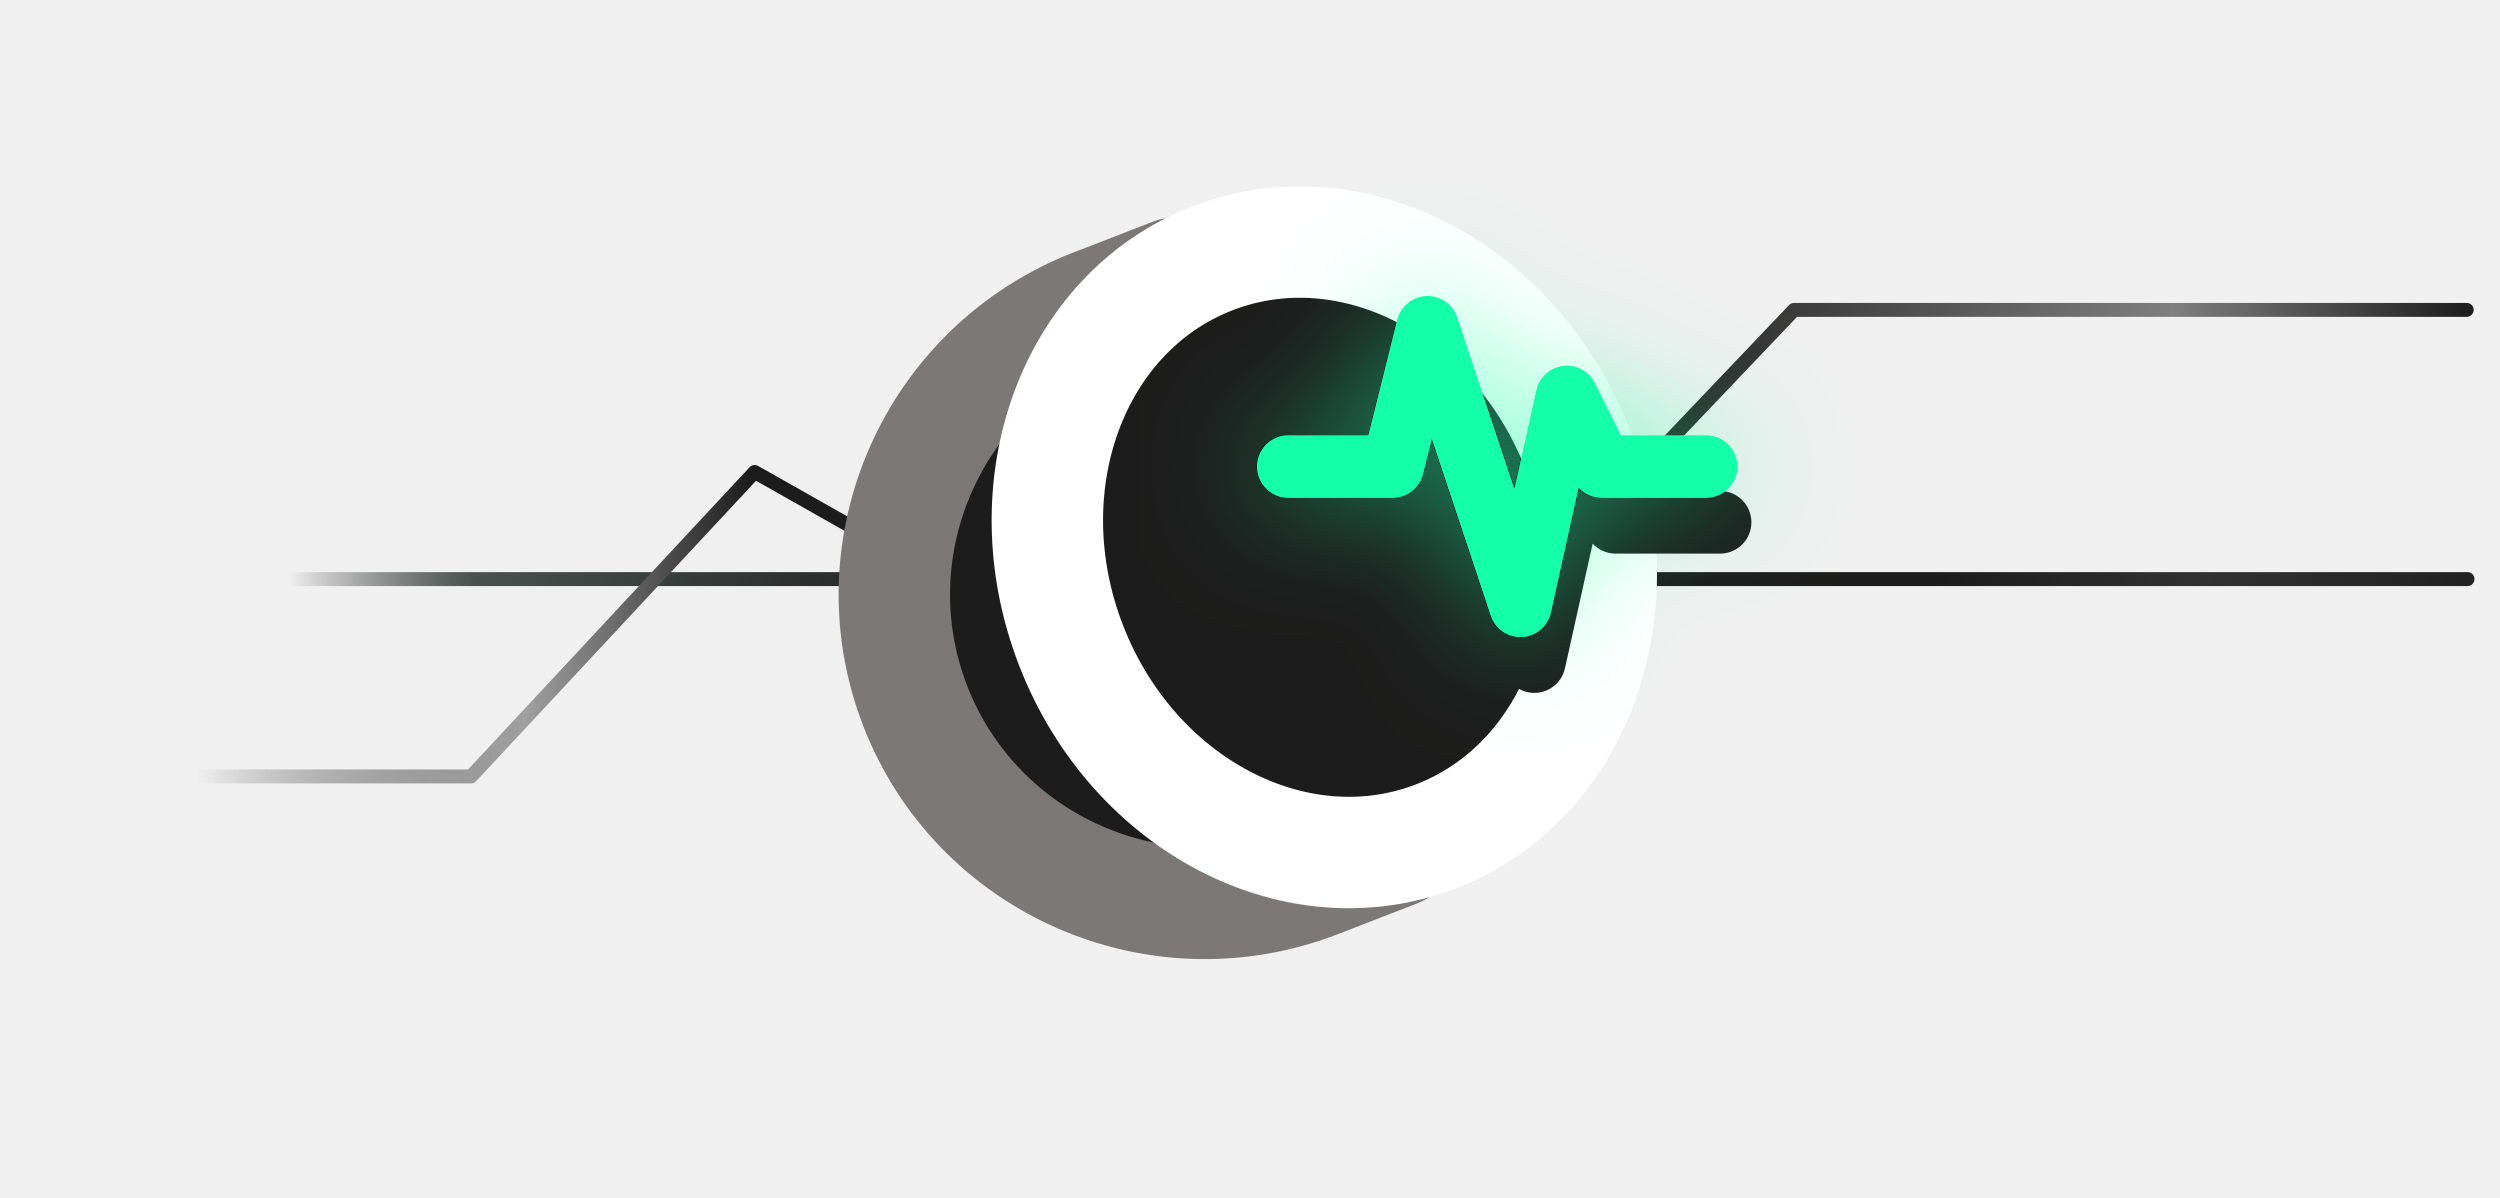
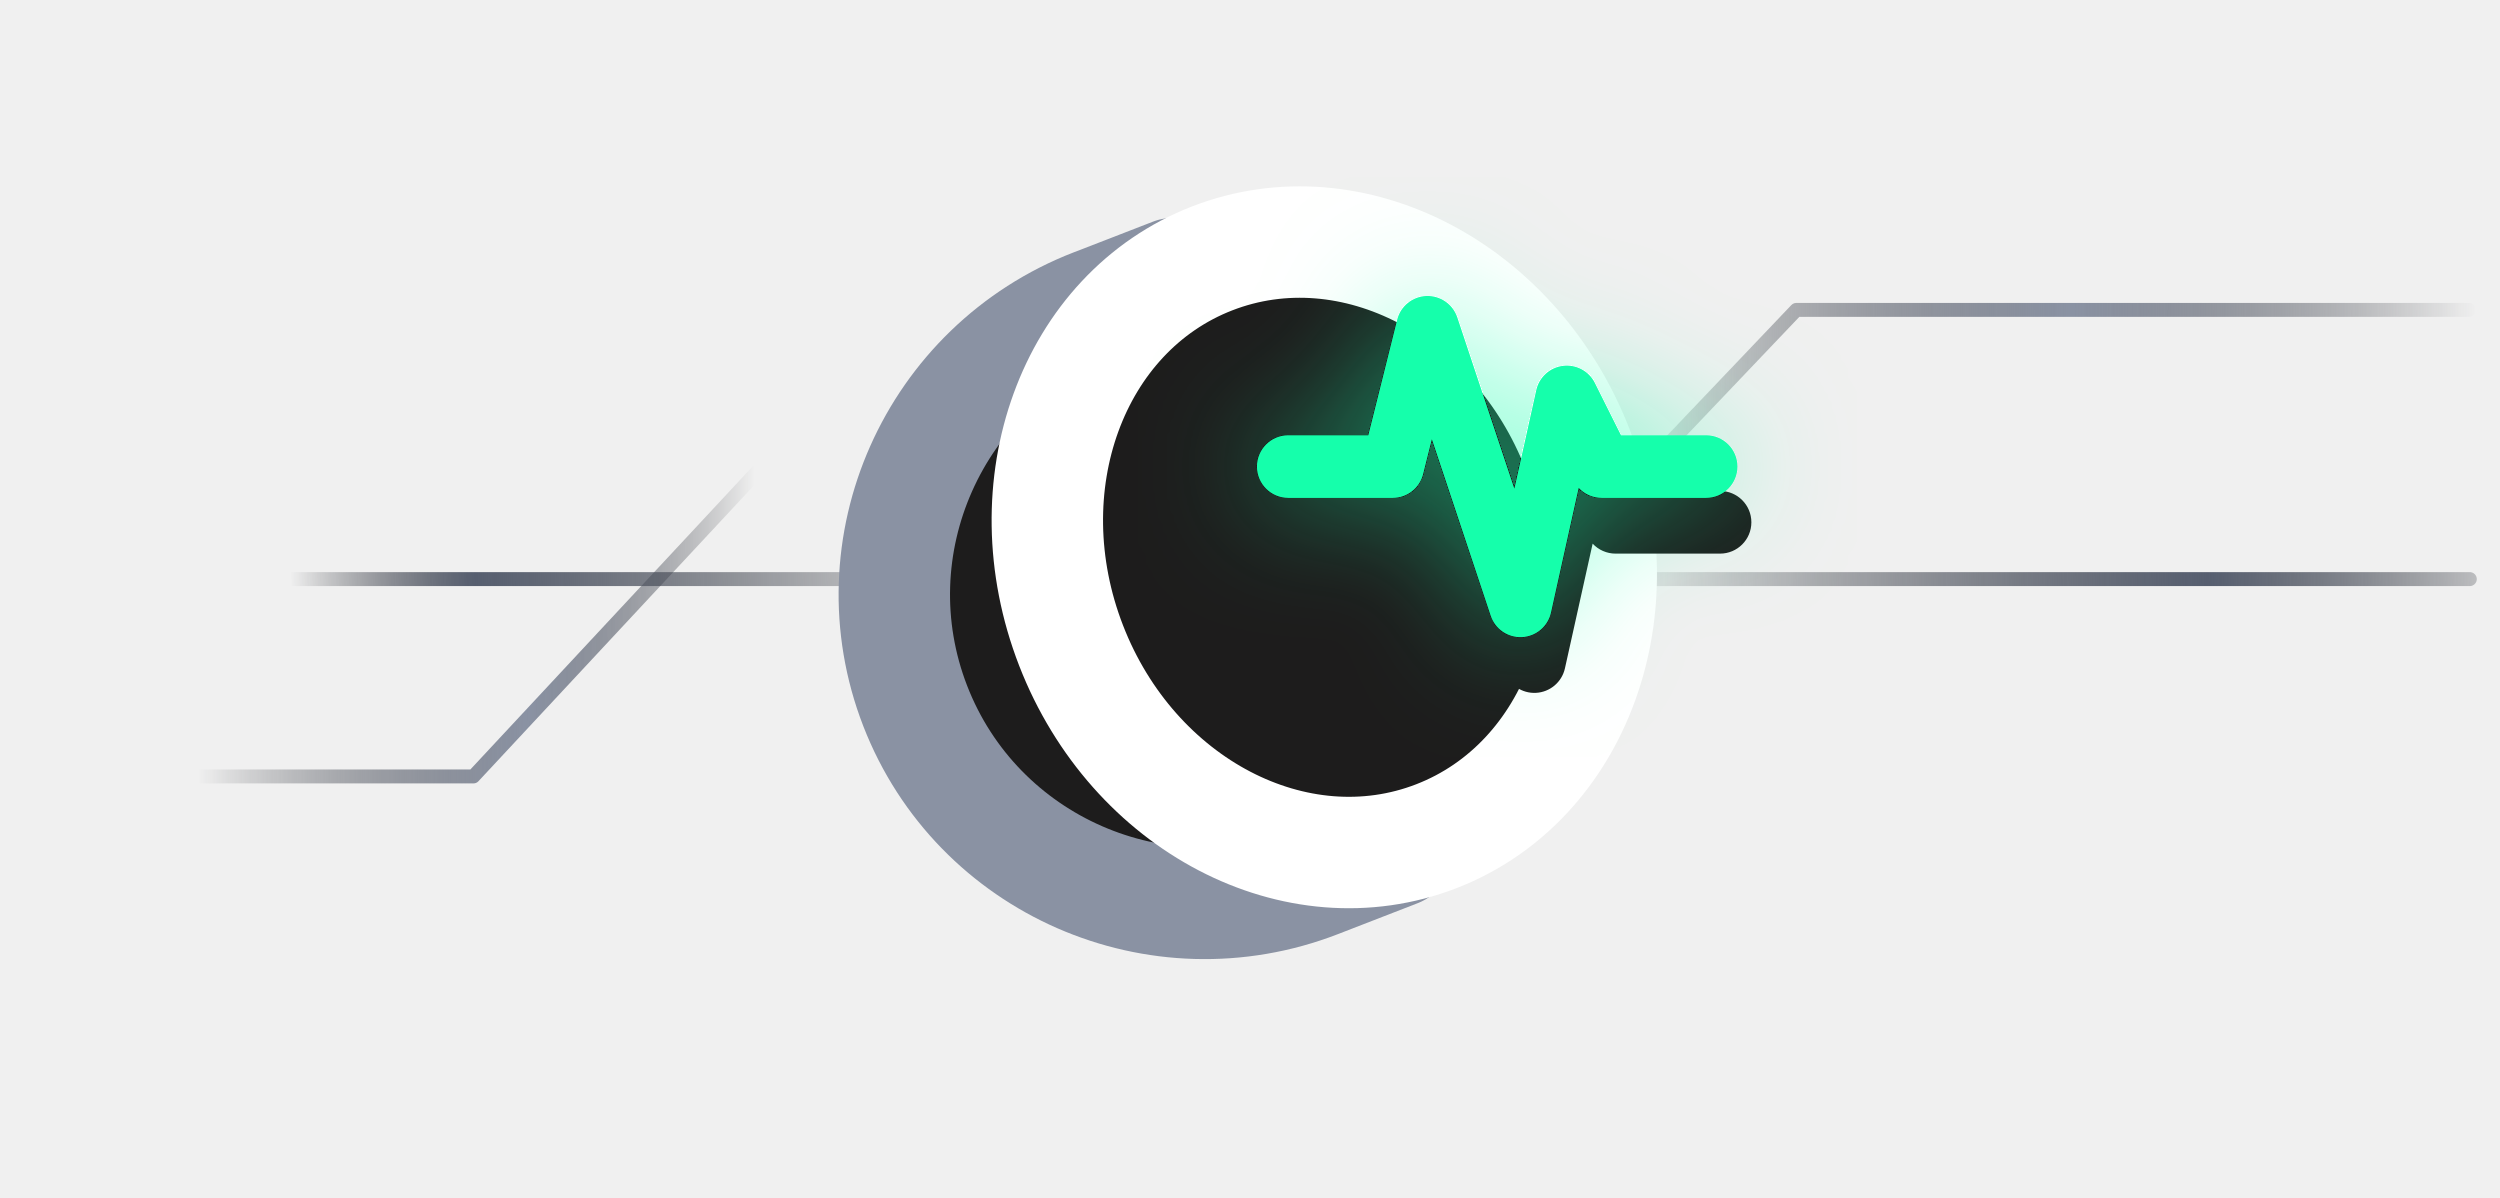
<svg xmlns="http://www.w3.org/2000/svg" width="359" height="172" viewBox="0 0 359 172" fill="none">
-   <g clip-path="url(#clip0_918_548)">
-     <path d="M0.336 83.158H354.336" stroke="url(#paint0_linear_918_548)" stroke-width="2" stroke-linecap="round" stroke-linejoin="round" />
-     <path d="M0.586 111.5H67.645L108.373 67.777L190.936 114.534L257.627 44.5H354.217" stroke="url(#paint1_linear_918_548)" stroke-width="2" stroke-linecap="round" stroke-linejoin="round" />
-     <path d="M157.075 43.705L168.481 39.281L200.663 122.25L189.256 126.674C166.226 135.607 140.311 124.275 131.428 101.374C122.548 78.481 134.034 52.633 157.072 43.698L157.075 43.705Z" fill="#1D1C1C" stroke="#7C7878" stroke-width="16" stroke-linecap="round" stroke-linejoin="round" />
-     <path d="M206.264 120.08C226.345 112.291 235.42 87.402 226.532 64.488C217.645 41.575 194.161 29.314 174.079 37.103C153.998 44.892 144.923 69.782 153.811 92.695C162.698 115.608 186.182 127.869 206.264 120.08Z" fill="#1D1C1C" stroke="white" stroke-width="16" stroke-linecap="round" stroke-linejoin="round" />
-     <path fill-rule="evenodd" clip-rule="evenodd" d="M206.827 50.503C208.827 50.427 210.636 51.679 211.269 53.577L219.465 78.164L222.607 64.024C223.02 62.164 224.56 60.767 226.45 60.534C228.341 60.301 230.173 61.284 231.025 62.988L234.781 70.5H247C249.485 70.5 251.5 72.515 251.5 75C251.5 77.485 249.485 79.5 247 79.5H232C230.732 79.5 229.545 78.967 228.706 78.066L224.726 95.976C224.287 97.951 222.585 99.39 220.565 99.494C218.545 99.598 216.704 98.342 216.064 96.423L207.618 71.083L206.366 76.091C205.865 78.095 204.065 79.5 202 79.5H187C184.515 79.5 182.5 77.485 182.5 75C182.5 72.515 184.515 70.5 187 70.5H198.487L202.634 53.909C203.12 51.968 204.828 50.58 206.827 50.503Z" fill="#1D1C1C" />
-     <g filter="url(#filter0_d_918_548)">
-       <path fill-rule="evenodd" clip-rule="evenodd" d="M204.827 42.503C206.827 42.427 208.636 43.679 209.269 45.577L217.465 70.164L220.607 56.024C221.02 54.164 222.56 52.767 224.45 52.534C226.341 52.301 228.173 53.284 229.025 54.988L232.781 62.5H245C247.485 62.5 249.5 64.515 249.5 67C249.5 69.485 247.485 71.5 245 71.5H230C228.732 71.5 227.545 70.967 226.706 70.066L222.726 87.976C222.287 89.951 220.585 91.39 218.565 91.494C216.545 91.598 214.704 90.342 214.064 88.423L205.618 63.083L204.366 68.091C203.865 70.095 202.065 71.5 200 71.5H185C182.515 71.5 180.5 69.485 180.5 67C180.5 64.515 182.515 62.5 185 62.5H196.487L200.634 45.909C201.12 43.968 202.828 42.58 204.827 42.503Z" fill="#15FFAB" />
+   <g clip-path="url(#clip0_65_332)">
+     <path d="M0.667 83.158H354.667" stroke="url(#paint0_linear_65_332)" stroke-width="2" stroke-linecap="round" stroke-linejoin="round" />
+     <path d="M0.917 111.5H67.976L108.704 67.777L191.267 114.534L257.957 44.5H354.547" stroke="url(#paint1_linear_65_332)" stroke-width="2" stroke-linecap="round" stroke-linejoin="round" />
+     <path d="M157.072 43.705L168.479 39.281L200.66 122.25L189.254 126.674C166.223 135.607 140.308 124.275 131.426 101.374C122.546 78.481 134.032 52.633 157.069 43.698L157.072 43.705Z" fill="#1D1C1C" stroke="#8A92A3" stroke-width="16" stroke-linecap="round" stroke-linejoin="round" />
+     <path d="M206.261 120.08C226.343 112.291 235.417 87.402 226.53 64.488C217.642 41.575 194.158 29.314 174.077 37.103C153.995 44.892 144.921 69.782 153.808 92.695C162.696 115.608 186.18 127.869 206.261 120.08Z" fill="#1D1C1C" stroke="white" stroke-width="16" stroke-linecap="round" stroke-linejoin="round" />
+     <path fill-rule="evenodd" clip-rule="evenodd" d="M206.825 50.503C208.824 50.427 210.634 51.679 211.267 53.577L219.462 78.164L222.605 64.024C223.018 62.164 224.557 60.767 226.448 60.534C228.338 60.301 230.17 61.284 231.022 62.988L234.779 70.5H246.997C249.483 70.5 251.497 72.515 251.497 75C251.497 77.485 249.483 79.5 246.997 79.5H231.997C230.729 79.5 229.542 78.967 228.704 78.066L224.724 95.976C224.285 97.951 222.583 99.39 220.563 99.494C218.543 99.598 216.701 98.342 216.062 96.423L207.615 71.083L206.363 76.091C205.862 78.095 204.062 79.5 201.997 79.5H186.997C184.512 79.5 182.497 77.485 182.497 75C182.497 72.515 184.512 70.5 186.997 70.5H198.484L202.632 53.909C203.117 51.968 204.826 50.58 206.825 50.503Z" fill="#1D1C1C" />
+     <g filter="url(#filter0_d_65_332)">
+       <path fill-rule="evenodd" clip-rule="evenodd" d="M204.825 42.503C206.824 42.427 208.634 43.679 209.267 45.577L217.462 70.164L220.605 56.024C221.018 54.164 222.557 52.767 224.448 52.534C226.338 52.301 228.17 53.284 229.022 54.988L232.779 62.5H244.997C247.483 62.5 249.497 64.515 249.497 67C249.497 69.485 247.483 71.5 244.997 71.5H229.997C228.729 71.5 227.542 70.967 226.704 70.066L222.724 87.976C222.285 89.951 220.583 91.39 218.563 91.494C216.543 91.598 214.701 90.342 214.062 88.423L205.615 63.083L204.363 68.091C203.862 70.095 202.062 71.5 199.997 71.5H184.997C182.512 71.5 180.497 69.485 180.497 67C180.497 64.515 182.512 62.5 184.997 62.5H196.484L200.632 45.909C201.117 43.968 202.826 42.58 204.825 42.503Z" fill="#15FFAB" />
    </g>
  </g>
  <defs>
-     <filter id="filter0_d_918_548" x="163.433" y="25.433" width="103.133" height="83.133" filterUnits="userSpaceOnUse" color-interpolation-filters="sRGB">
+     <filter id="filter0_d_65_332" x="163.431" y="25.433" width="103.133" height="83.133" filterUnits="userSpaceOnUse" color-interpolation-filters="sRGB">
      <feFlood flood-opacity="0" result="BackgroundImageFix" />
      <feColorMatrix in="SourceAlpha" type="matrix" values="0 0 0 0 0 0 0 0 0 0 0 0 0 0 0 0 0 0 127 0" result="hardAlpha" />
      <feOffset />
      <feGaussianBlur stdDeviation="8.533" />
      <feComposite in2="hardAlpha" operator="out" />
      <feColorMatrix type="matrix" values="0 0 0 0 0.082 0 0 0 0 1 0 0 0 0 0.671 0 0 0 0.5 0" />
-       <feBlend mode="normal" in2="BackgroundImageFix" result="effect1_dropShadow_918_548" />
-       <feBlend mode="normal" in="SourceGraphic" in2="effect1_dropShadow_918_548" result="shape" />
+       <feBlend mode="normal" in2="BackgroundImageFix" result="effect1_dropShadow_65_332" />
+       <feBlend mode="normal" in="SourceGraphic" in2="effect1_dropShadow_65_332" result="shape" />
    </filter>
-     <linearGradient id="paint0_linear_918_548" x1="41.413" y1="84.643" x2="455.029" y2="72.942" gradientUnits="userSpaceOnUse">
-       <stop stop-color="#1D1C1C" stop-opacity="0" />
-       <stop offset="0.064" stop-color="#48524F" />
-       <stop offset="0.248" stop-color="#1D1C1C" />
-       <stop offset="0.57" stop-color="#1D1C1C" />
-       <stop offset="0.665" stop-color="#323232" />
-       <stop offset="0.79" stop-color="#1D1C1C" />
+     <linearGradient id="paint0_linear_65_332" x1="41.744" y1="84.643" x2="455.359" y2="72.942" gradientUnits="userSpaceOnUse">
+       <stop stop-color="#0F1117" stop-opacity="0" />
+       <stop offset="0.064" stop-color="#565E6F" />
+       <stop offset="0.248" stop-color="#0F1117" stop-opacity="0" />
+       <stop offset="0.455" stop-color="#0F1117" stop-opacity="0" />
+       <stop offset="0.665" stop-color="#565E6F" />
+       <stop offset="0.79" stop-color="#0F1117" stop-opacity="0" />
    </linearGradient>
-     <linearGradient id="paint1_linear_918_548" x1="28.109" y1="114.534" x2="455.135" y2="114.534" gradientUnits="userSpaceOnUse">
-       <stop stop-color="#1D1C1C" stop-opacity="0" />
-       <stop offset="0.111" stop-color="#9F9F9F" />
-       <stop offset="0.187" stop-color="#1D1C1C" />
-       <stop offset="0.477" stop-color="#1D1C1C" />
-       <stop offset="0.665" stop-color="#7F7F7F" />
-       <stop offset="0.766" stop-color="#1D1C1C" />
+     <linearGradient id="paint1_linear_65_332" x1="28.44" y1="114.534" x2="455.466" y2="114.534" gradientUnits="userSpaceOnUse">
+       <stop stop-color="#0F1117" stop-opacity="0" />
+       <stop offset="0.111" stop-color="#8A92A3" />
+       <stop offset="0.187" stop-color="#0F1117" stop-opacity="0" />
+       <stop offset="0.475" stop-color="#0F1117" stop-opacity="0" />
+       <stop offset="0.63" stop-color="#8A92A3" />
+       <stop offset="0.766" stop-color="#0F1117" stop-opacity="0" />
    </linearGradient>
-     <clipPath id="clip0_918_548">
-       <rect width="358" height="172" fill="white" transform="translate(0.335938)" />
+     <clipPath id="clip0_65_332">
+       <rect width="358" height="172" fill="white" transform="translate(0.333374)" />
    </clipPath>
  </defs>
</svg>
